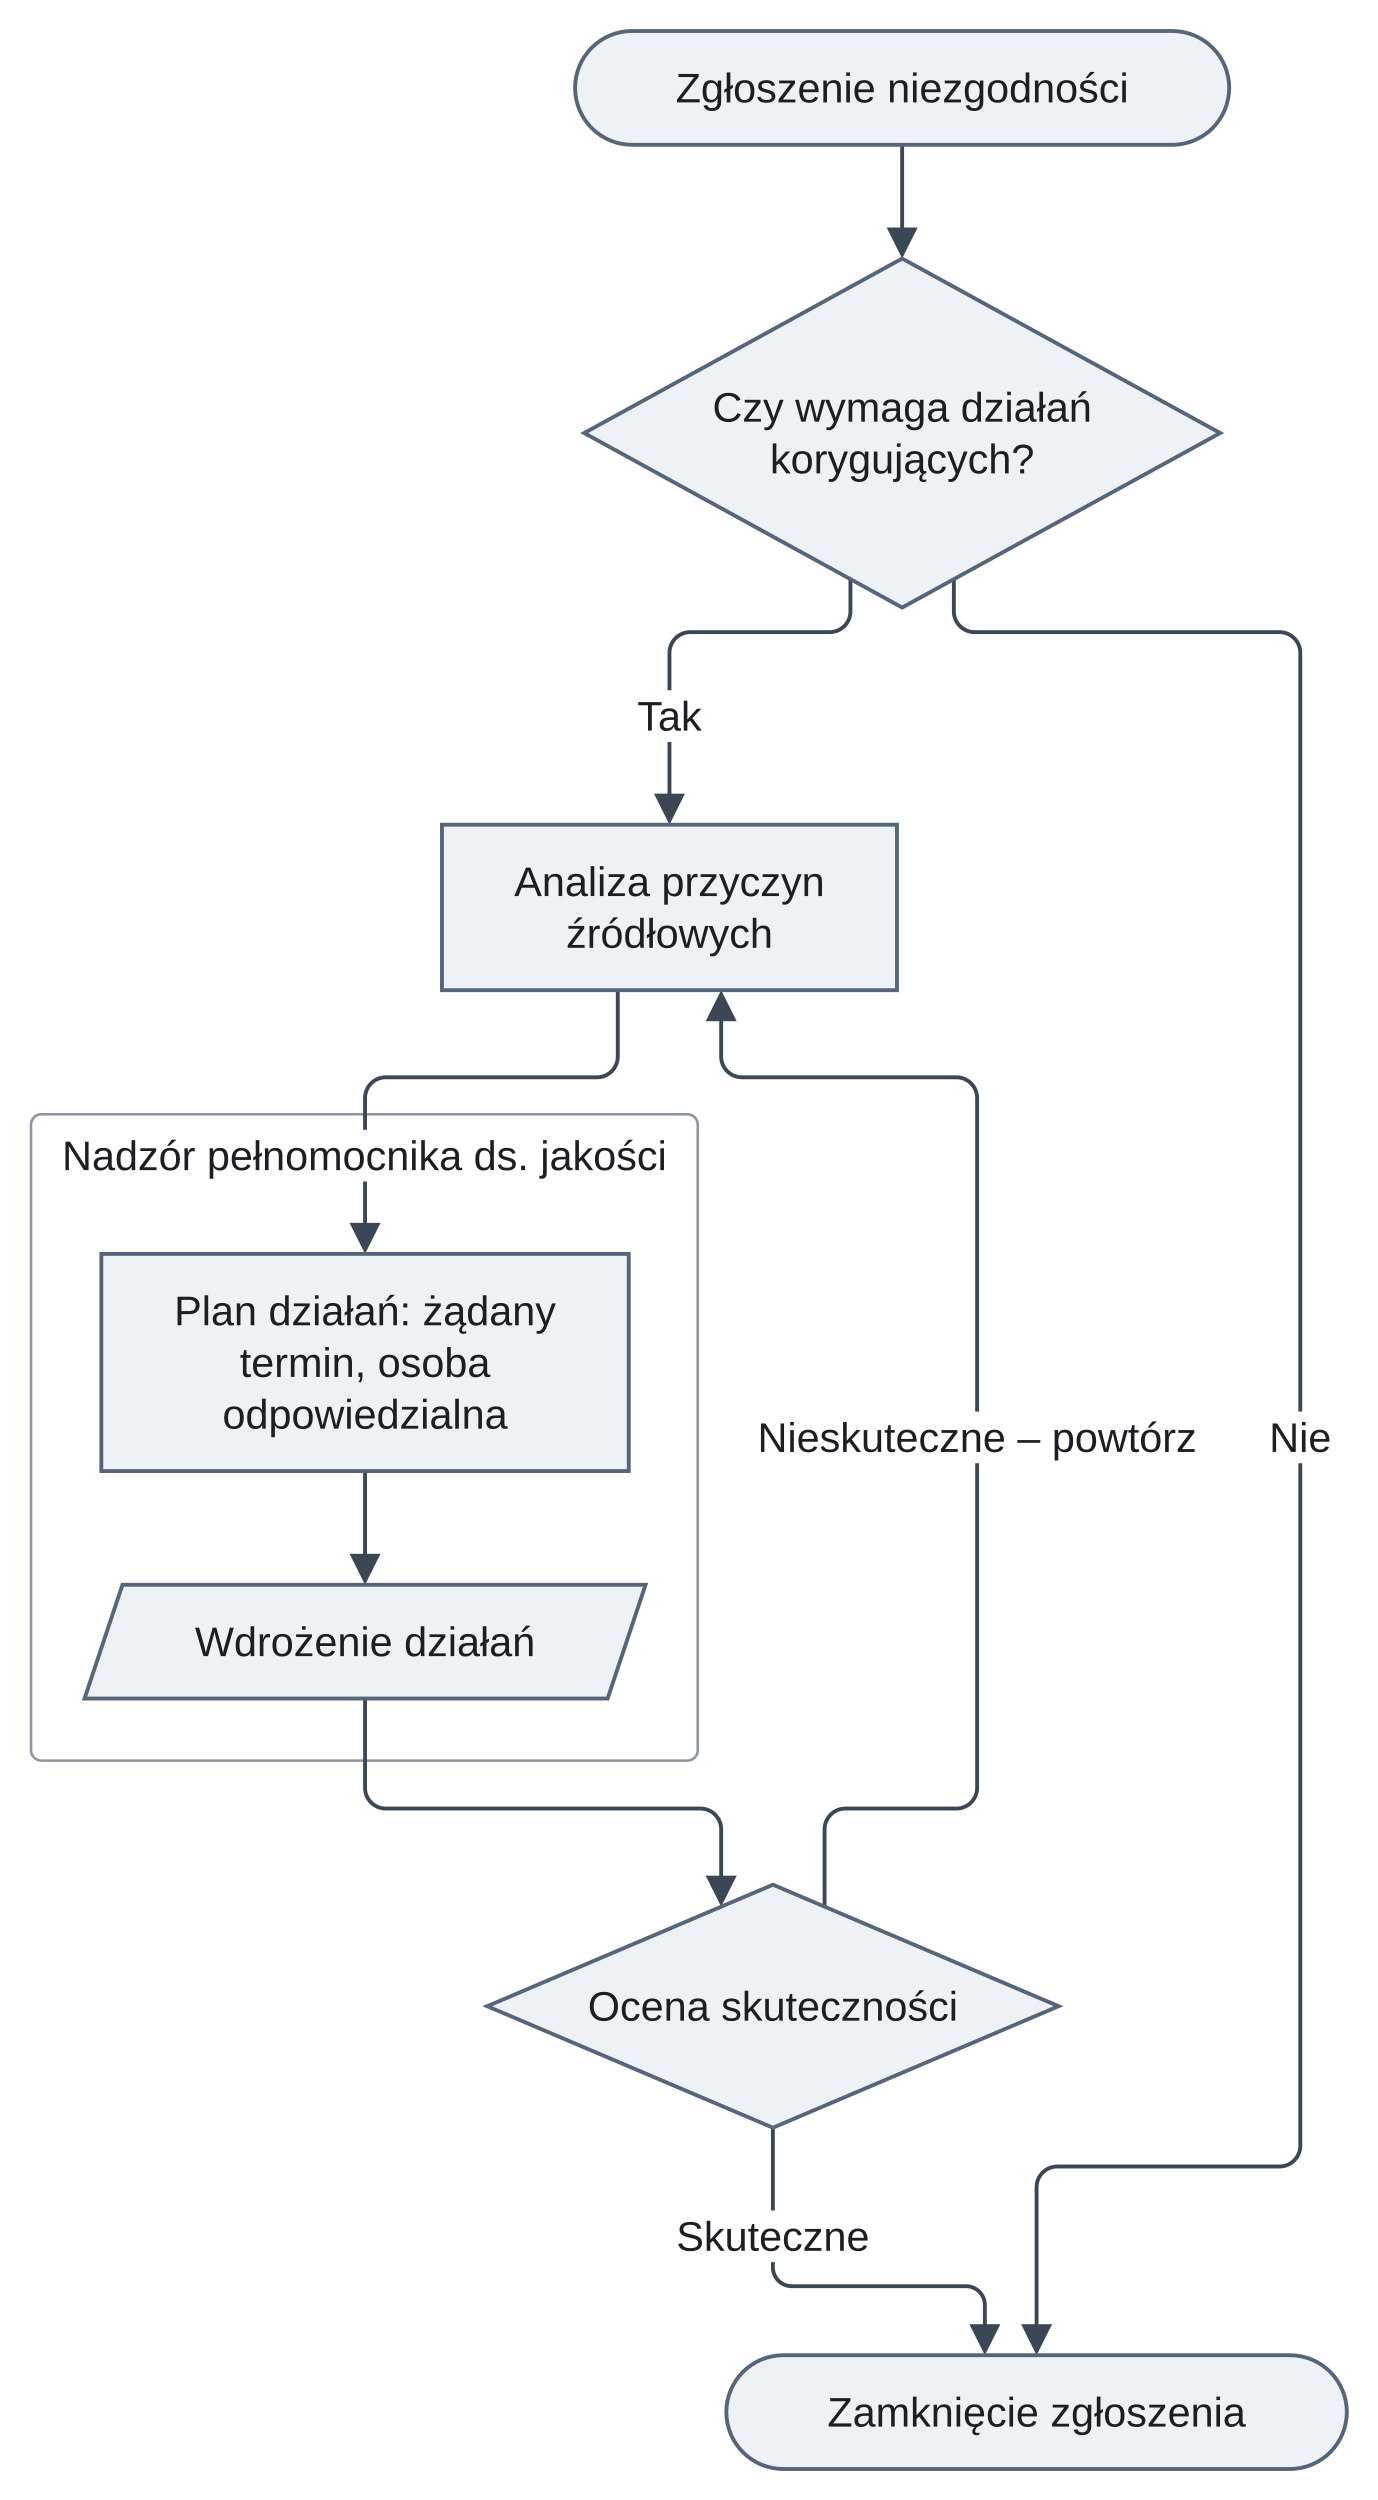
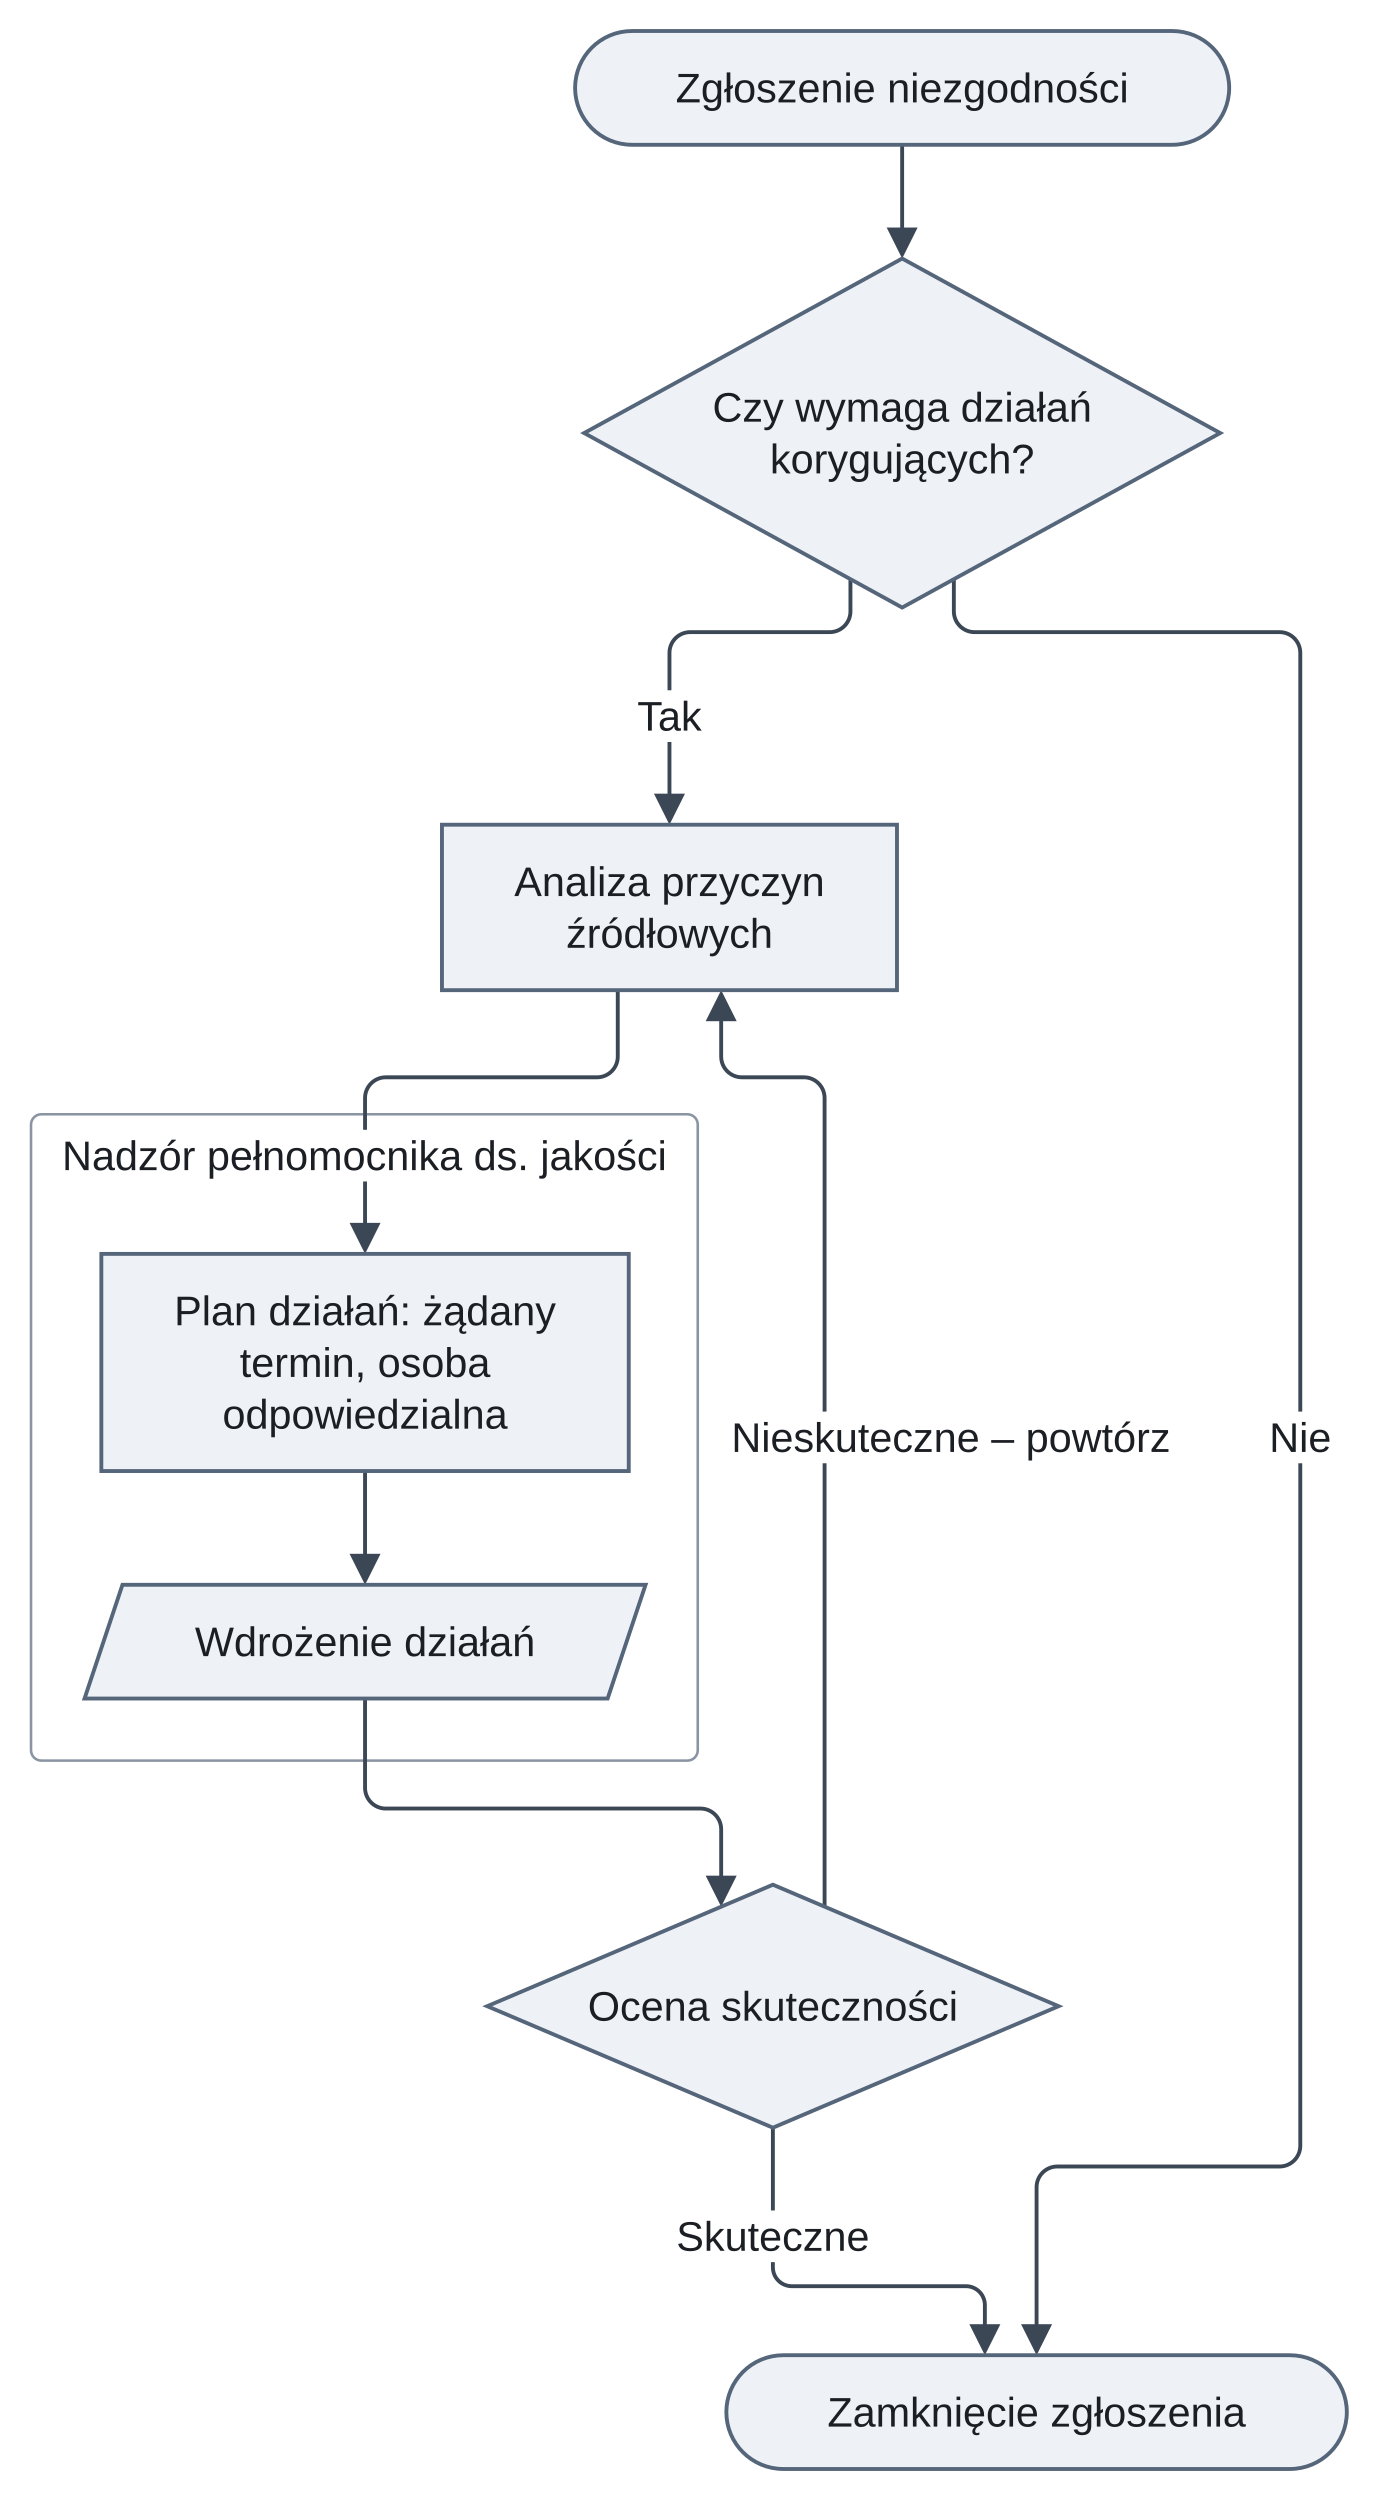
<svg xmlns="http://www.w3.org/2000/svg" version="1.1" width="532.95" height="967" viewBox="-11.95 -12 532.95 967" role="img" font-family="Arimo, Arial, 'Liberation Sans', sans-serif" font-size="16">
  <defs>
-     <clipPath id="label-holes-2b26a5a9">
-       <path d="M-11.95 -12 L521 -12 L521 955 L-11.95 955 M8.05 425 L8.05 445 L249.95 445 L249.95 425 M229.66 255 L229.66 275 L264.34 275 L264.34 255 M475 534 L475 554 L507 554 L507 534 M245.64 843 L245.64 863 L328.36 863 L328.36 843 M277.07 534 L277.07 554 L454.93 554 L454.93 534" />
+     <clipPath id="label-holes-148277f1">
+       <path d="M-11.95 -12 L521 -12 L521 955 L-11.95 955 M8.05 425 L8.05 445 L249.95 445 L249.95 425 M229.66 255 L229.66 275 L264.34 275 L264.34 255 M475 534 L475 554 L507 554 L507 534 M245.64 843 L245.64 863 L328.36 863 L328.36 843 M266.95 534 L266.95 554 L444.8 554 L444.8 534" />
    </clipPath>
  </defs>
-   <g clip-path="url(#label-holes-2b26a5a9)">
+   <g clip-path="url(#label-holes-148277f1)">
    <rect class="cluster" x="0.05" y="419" width="257.89" height="250" rx="4" fill="none" stroke="#8a94a3" stroke-width="1" />
  </g>
  <path class="edge" d="M129.25 557 L129.25 592.6" fill="none" stroke="#3b4754" stroke-width="1.5" />
  <path class="edge" d="M337 44 L337 79.6" fill="none" stroke="#3b4754" stroke-width="1.5" />
-   <g clip-path="url(#label-holes-2b26a5a9)">
+   <g clip-path="url(#label-holes-148277f1)">
    <path class="edge" d="M317 212.02 L317 224.51 C317 228.91 313.4 232.51 309 232.51 L255 232.51 C250.6 232.51 247 236.11 247 240.51 L247 253 L247 298.6" fill="none" stroke="#3b4754" stroke-width="1.5" />
  </g>
-   <g clip-path="url(#label-holes-2b26a5a9)">
+   <g clip-path="url(#label-holes-148277f1)">
    <path class="edge" d="M357 212.02 L357 224.51 C357 228.91 360.6 232.51 365 232.51 L483 232.51 C487.4 232.51 491 236.11 491 240.51 L491 253 L491 811 L491 818 C491 822.4 487.4 826 483 826 L397 826 C392.6 826 389 829.6 389 834 L389 841 L389 890.6" fill="none" stroke="#3b4754" stroke-width="1.5" />
  </g>
-   <g clip-path="url(#label-holes-2b26a5a9)">
+   <g clip-path="url(#label-holes-148277f1)">
    <path class="edge" d="M227 371 L227 396.7 C227 401.1 223.4 404.7 219 404.7 L137.25 404.7 C132.85 404.7 129.25 408.3 129.25 412.7 L129.25 419 L129.25 464.6" fill="none" stroke="#3b4754" stroke-width="1.5" />
  </g>
  <path class="edge" d="M129.25 645 L129.25 669 L129.25 679.55 C129.25 683.95 132.85 687.55 137.25 687.55 L259 687.55 C263.4 687.55 267 691.15 267 695.55 L267 717.11" fill="none" stroke="#3b4754" stroke-width="1.5" />
-   <g clip-path="url(#label-holes-2b26a5a9)">
+   <g clip-path="url(#label-holes-148277f1)">
    <path class="edge" d="M287 811 L287 865 L287 865 C287 869.02 290.28 872.3 294.3 872.3 L361.7 872.3 C365.72 872.3 369 875.58 369 879.6 L369 890.6" fill="none" stroke="#3b4754" stroke-width="1.5" />
  </g>
-   <g clip-path="url(#label-holes-2b26a5a9)">
-     <path class="edge" d="M267 379.4 L267 396.7 C267 401.1 270.6 404.7 275 404.7 L358 404.7 C362.4 404.7 366 408.3 366 412.7 L366 419 L366 669 L366 679.55 C366 683.95 362.4 687.55 358 687.55 L315 687.55 C310.6 687.55 307 691.15 307 695.55 L307 725.51" fill="none" stroke="#3b4754" stroke-width="1.5" />
+   <g clip-path="url(#label-holes-148277f1)">
+     <path class="edge" d="M267 379.4 L267 396.7 C267 401.1 270.6 404.7 275 404.7 L299 404.7 C303.4 404.7 307 408.3 307 412.7 L307 419 L307 725.51" fill="none" stroke="#3b4754" stroke-width="1.5" />
  </g>
  <polygon class="arrowhead" points="129.25,601 123.25,589 135.25,589" fill="#3b4754" />
  <polygon class="arrowhead" points="337,88 331,76 343,76" fill="#3b4754" />
  <polygon class="arrowhead" points="247,307 241,295 253,295" fill="#3b4754" />
  <polygon class="arrowhead" points="389,899 383,887 395,887" fill="#3b4754" />
  <polygon class="arrowhead" points="129.25,473 123.25,461 135.25,461" fill="#3b4754" />
  <polygon class="arrowhead" points="267,725.51 261,713.51 273,713.51" fill="#3b4754" />
  <polygon class="arrowhead" points="369,899 363,887 375,887" fill="#3b4754" />
  <polygon class="arrowhead" points="267,371 273,383 261,383" fill="#3b4754" />
  <rect class="node" x="210.5" y="0" width="253" height="44" rx="22" fill="#eef2f7" stroke="#55657a" stroke-width="1.5" />
  <polygon class="node" points="337,88 460,155.5 337,223 214,155.5" fill="#eef2f7" stroke="#55657a" stroke-width="1.5" />
  <rect class="node" x="159" y="307" width="176" height="64" fill="#eef2f7" stroke="#55657a" stroke-width="1.5" />
  <rect class="node" x="27.25" y="473" width="204" height="84" fill="#eef2f7" stroke="#55657a" stroke-width="1.5" />
  <polygon class="node" points="35.42,601 237.75,601 223.08,645 20.75,645" fill="#eef2f7" stroke="#55657a" stroke-width="1.5" />
  <polygon class="node" points="287,717 397.5,764 287,811 176.5,764" fill="#eef2f7" stroke="#55657a" stroke-width="1.5" />
  <rect class="node" x="269" y="899" width="240" height="44" rx="22" fill="#eef2f7" stroke="#55657a" stroke-width="1.5" />
  <text class="node-label" x="337" y="27.6" text-anchor="middle" fill="#1b1f24">Zgłoszenie niezgodności</text>
  <text class="node-label" x="337" y="151.1" text-anchor="middle" fill="#1b1f24">Czy wymaga działań</text>
  <text class="node-label" x="337" y="171.1" text-anchor="middle" fill="#1b1f24">korygujących?</text>
  <text class="node-label" x="247" y="334.6" text-anchor="middle" fill="#1b1f24">Analiza przyczyn</text>
  <text class="node-label" x="247" y="354.6" text-anchor="middle" fill="#1b1f24">źródłowych</text>
  <text class="cluster-title" x="129" y="440.6" text-anchor="middle" fill="#1b1f24">Nadzór pełnomocnika ds. jakości</text>
  <text class="node-label" x="129.25" y="500.6" text-anchor="middle" fill="#1b1f24">Plan działań: żądany</text>
  <text class="node-label" x="129.25" y="520.6" text-anchor="middle" fill="#1b1f24">termin, osoba</text>
  <text class="node-label" x="129.25" y="540.6" text-anchor="middle" fill="#1b1f24">odpowiedzialna</text>
  <text class="node-label" x="129.25" y="628.6" text-anchor="middle" fill="#1b1f24">Wdrożenie działań</text>
  <text class="node-label" x="287" y="769.6" text-anchor="middle" fill="#1b1f24">Ocena skuteczności</text>
  <text class="node-label" x="389" y="926.6" text-anchor="middle" fill="#1b1f24">Zamknięcie zgłoszenia</text>
  <text class="edge-label" x="247" y="270.6" text-anchor="middle" fill="#1b1f24">Tak</text>
  <text class="edge-label" x="491" y="549.6" text-anchor="middle" fill="#1b1f24">Nie</text>
  <text class="edge-label" x="287" y="858.6" text-anchor="middle" fill="#1b1f24">Skuteczne</text>
-   <text class="edge-label" x="366" y="549.6" text-anchor="middle" fill="#1b1f24">Nieskuteczne – powtórz</text>
+   <text class="edge-label" x="355.88" y="549.6" text-anchor="middle" fill="#1b1f24">Nieskuteczne – powtórz</text>
</svg>
